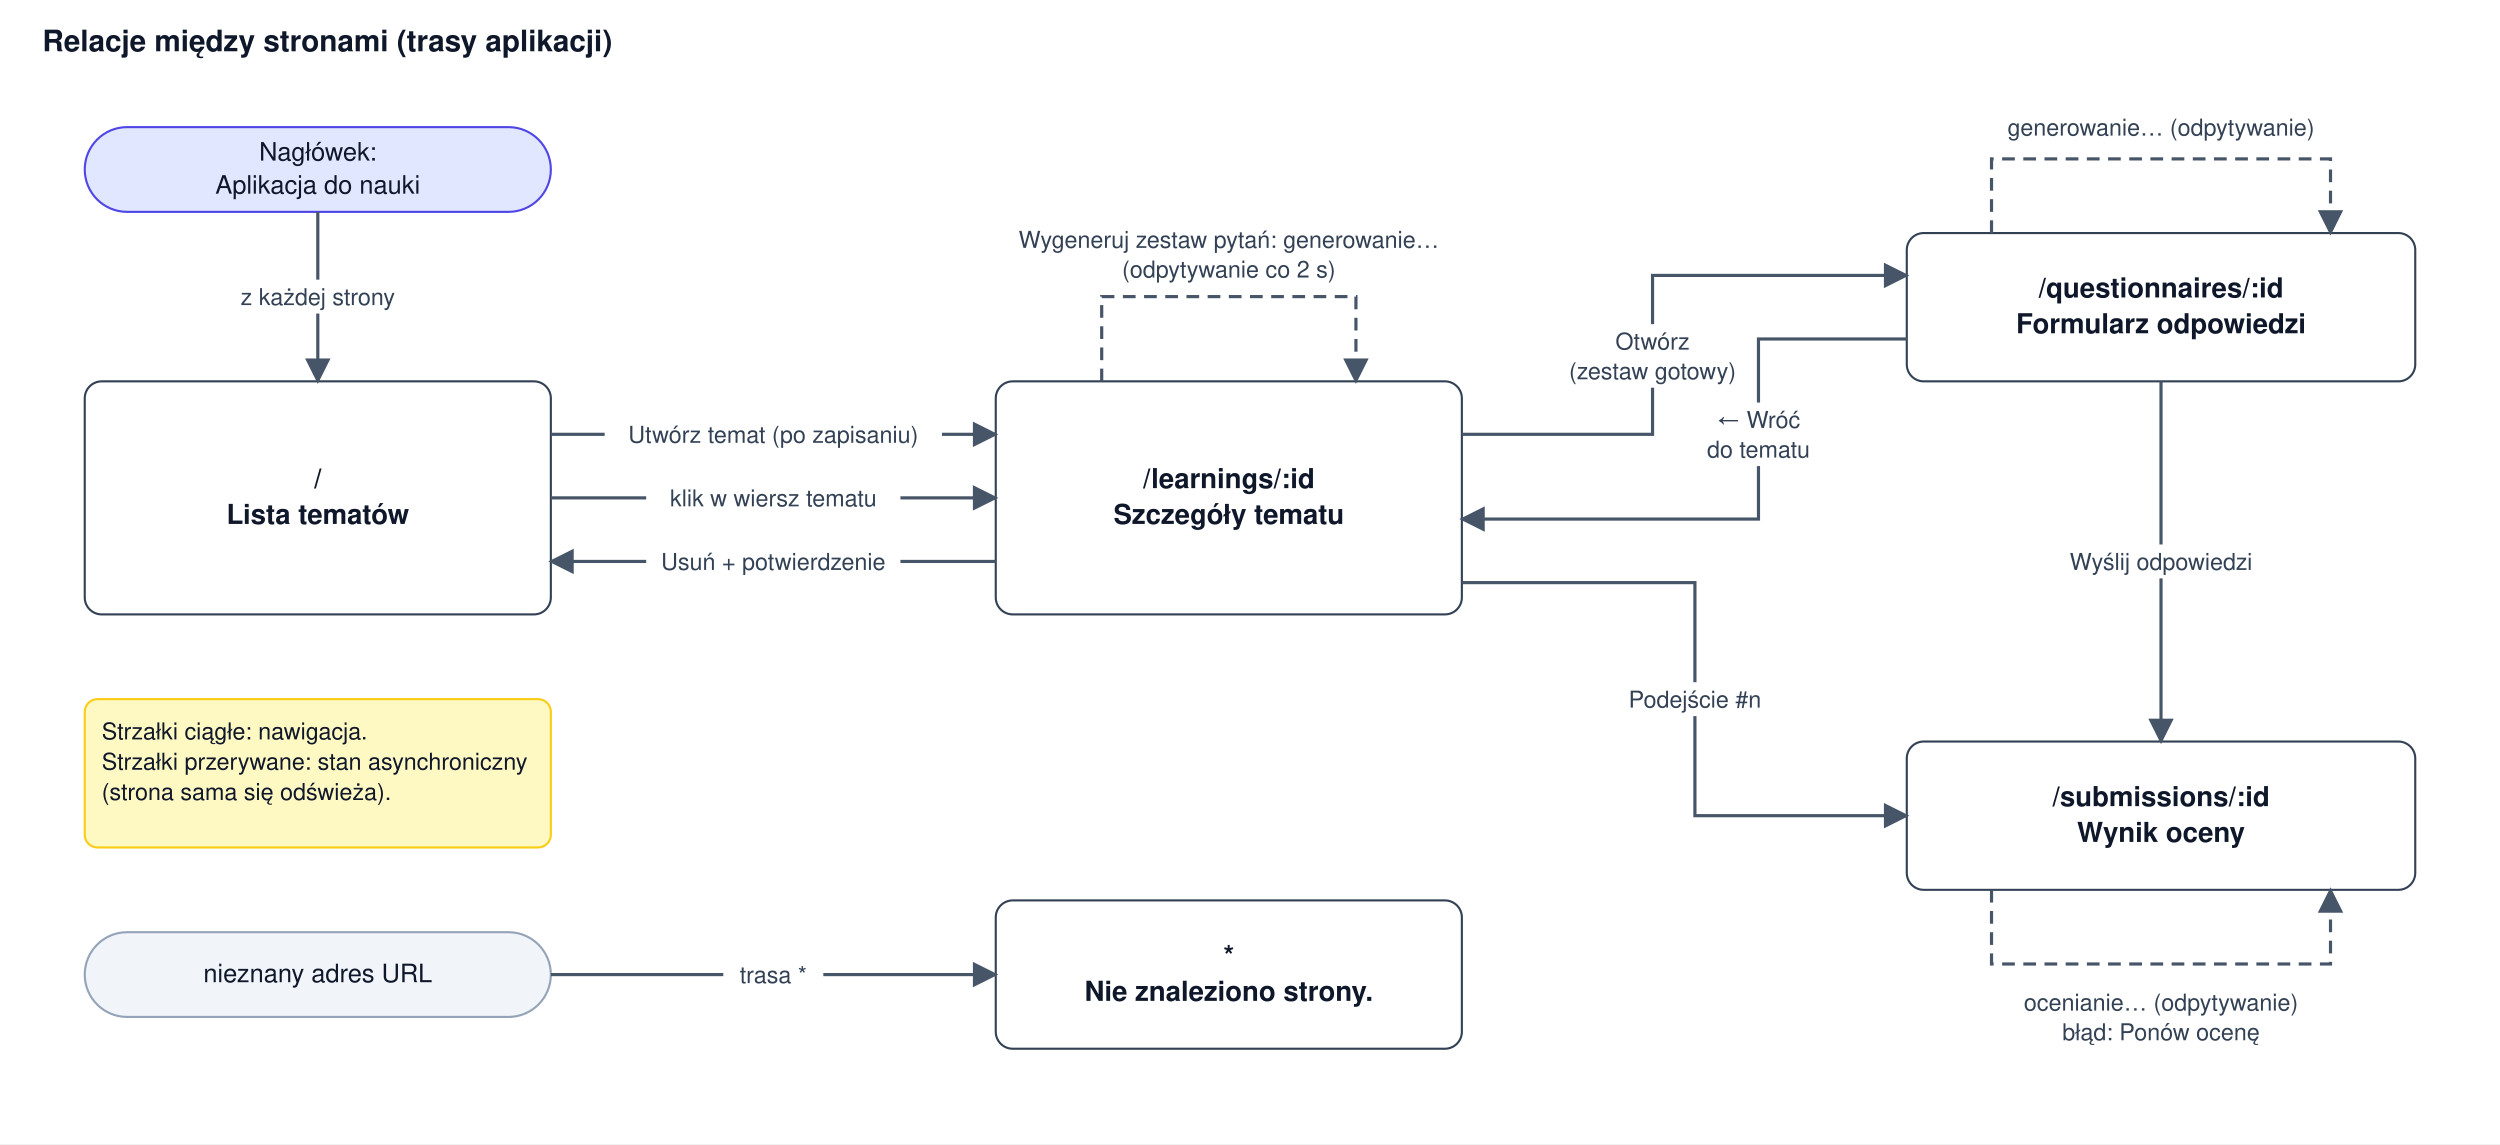
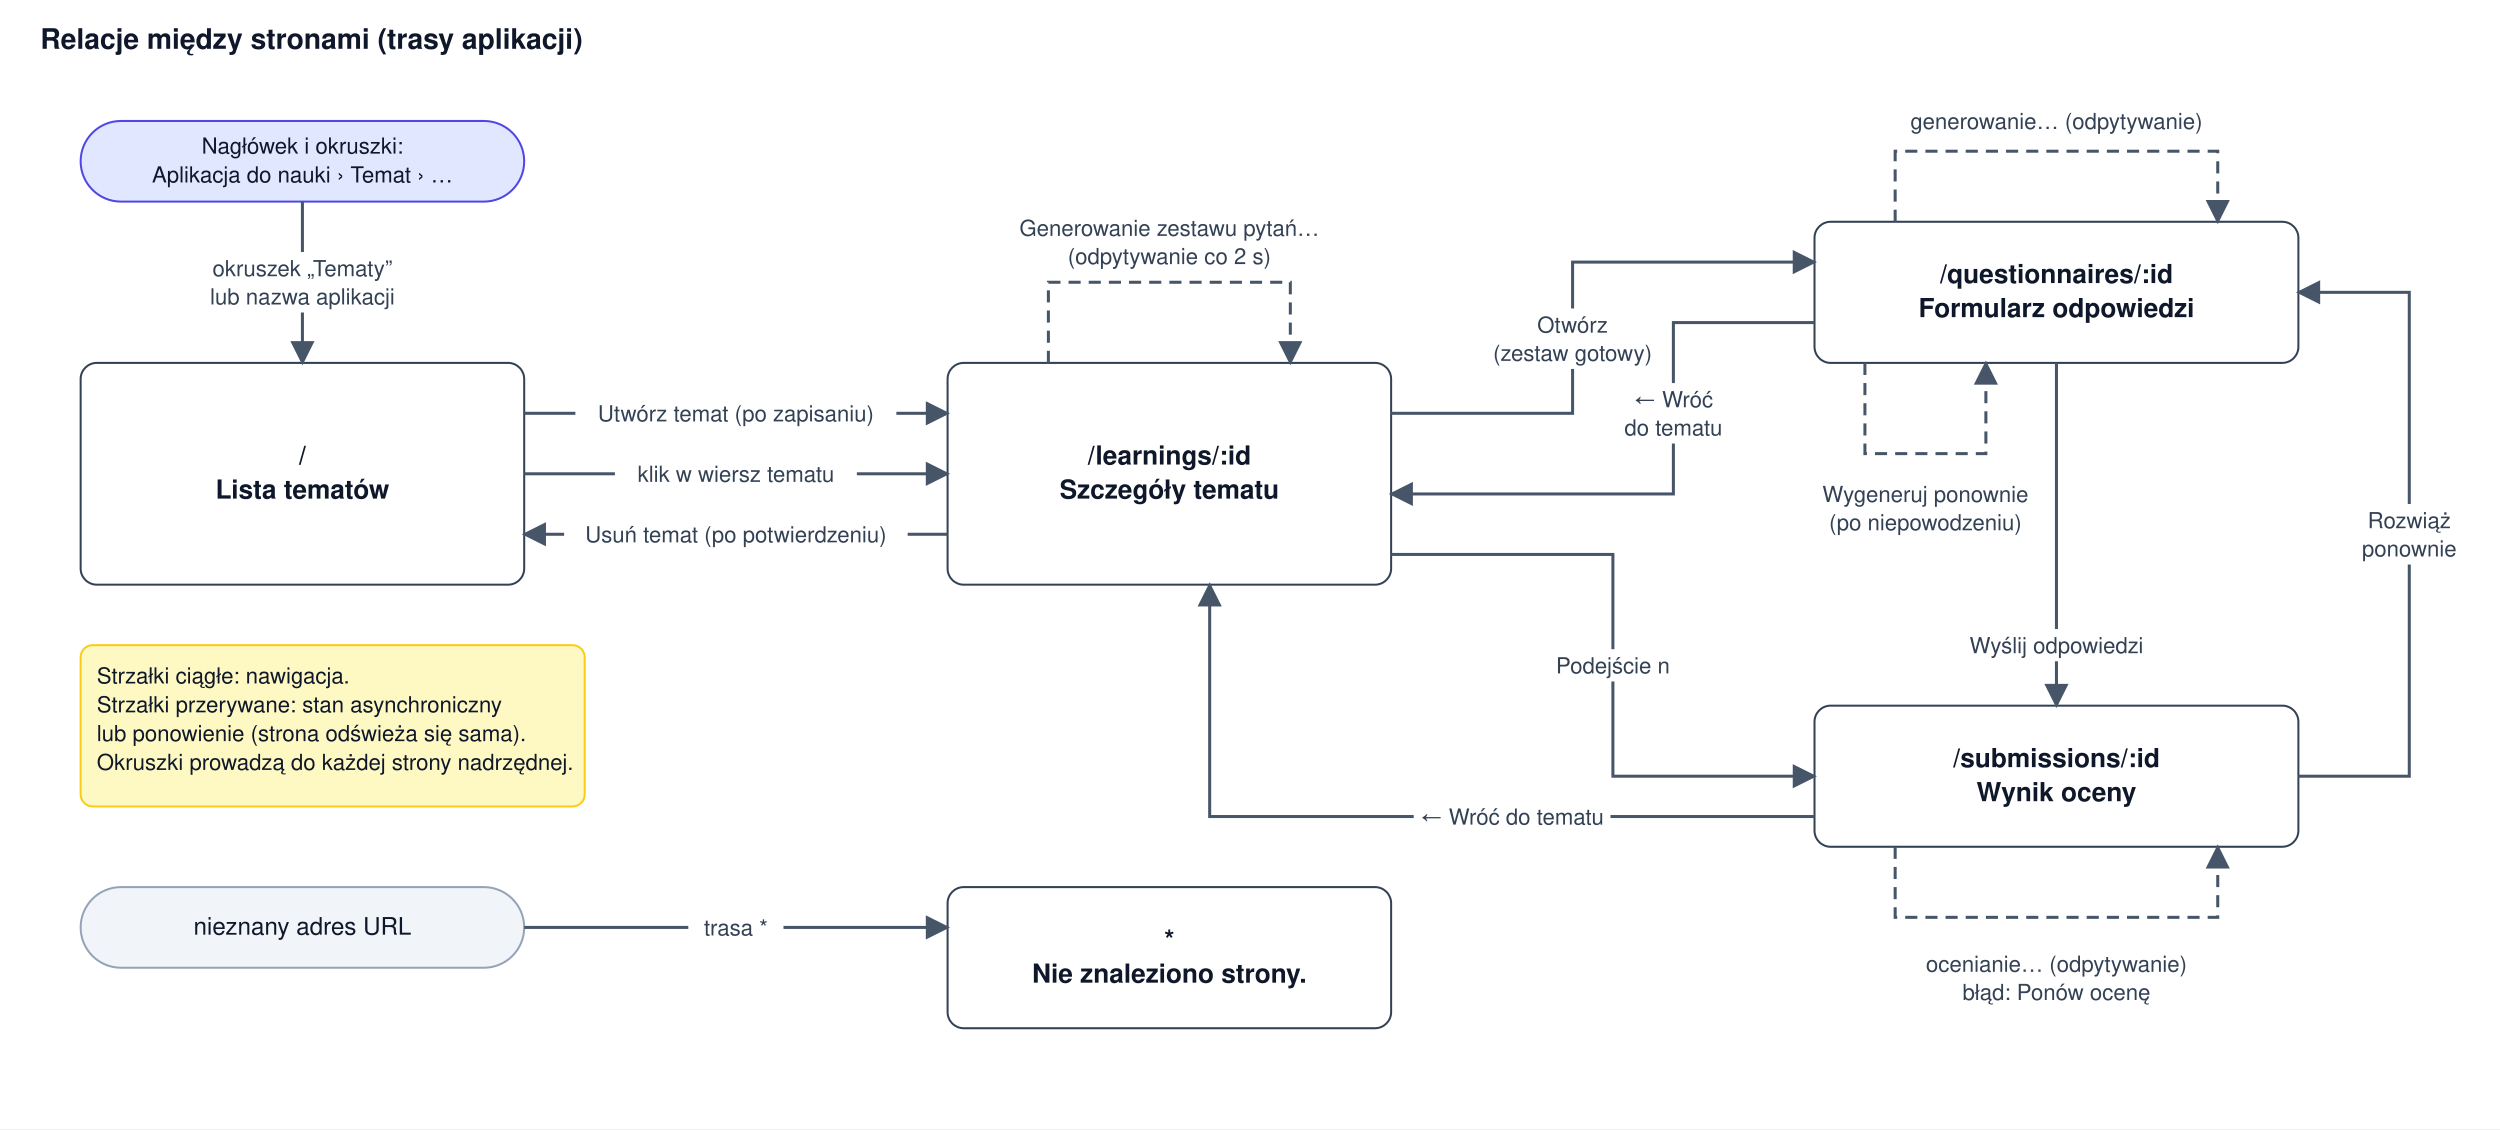
- <svg xmlns="http://www.w3.org/2000/svg" version="1.1" width="1180px" height="540px" viewBox="0 0 1180 540" content="&lt;mxfile host=&quot;app.diagrams.net&quot;&gt;&lt;diagram id=&quot;page-relations&quot; name=&quot;page-relations&quot;&gt;&lt;mxGraphModel dx=&quot;0&quot; dy=&quot;0&quot; grid=&quot;1&quot; gridSize=&quot;10&quot; guides=&quot;1&quot; tooltips=&quot;1&quot; connect=&quot;1&quot; arrows=&quot;1&quot; fold=&quot;1&quot; page=&quot;1&quot; pageScale=&quot;1&quot; pageWidth=&quot;1180&quot; pageHeight=&quot;540&quot; background=&quot;#ffffff&quot; math=&quot;0&quot; shadow=&quot;0&quot;&gt;&lt;root&gt;&lt;mxCell id=&quot;0&quot;/&gt;&lt;mxCell id=&quot;1&quot; parent=&quot;0&quot;/&gt;&lt;mxCell id=&quot;c2&quot; value=&quot;Relacje między stronami (trasy aplikacji)&quot; style=&quot;whiteSpace=wrap;html=0;fillColor=none;strokeColor=none;fontSize=14;fontColor=#0f172a;align=left;verticalAlign=middle;spacingLeft=0;spacingRight=0;spacingTop=0;fontStyle=1;&quot; vertex=&quot;1&quot; parent=&quot;1&quot;&gt;&lt;mxGeometry x=&quot;20&quot; y=&quot;8&quot; width=&quot;700&quot; height=&quot;24&quot; as=&quot;geometry&quot;/&gt;&lt;/mxCell&gt;&lt;mxCell id=&quot;c3&quot; value=&quot;Nagłówek:&amp;#10;Aplikacja do nauki&quot; style=&quot;whiteSpace=wrap;html=0;rounded=1;absoluteArcSize=1;arcSize=40;fillColor=#e0e7ff;strokeColor=#4f46e5;strokeWidth=1;fontSize=12;fontColor=#0f172a;align=center;verticalAlign=middle;spacingLeft=10;spacingRight=10;spacingTop=0;&quot; vertex=&quot;1&quot; parent=&quot;1&quot;&gt;&lt;mxGeometry x=&quot;40&quot; y=&quot;60&quot; width=&quot;220&quot; height=&quot;40&quot; as=&quot;geometry&quot;/&gt;&lt;/mxCell&gt;&lt;mxCell id=&quot;c4&quot; value=&quot;/&amp;#10;Lista tematów&quot; style=&quot;whiteSpace=wrap;html=0;rounded=1;absoluteArcSize=1;arcSize=16;fillColor=#ffffff;strokeColor=#334155;strokeWidth=1;fontSize=13;fontColor=#0f172a;align=center;verticalAlign=middle;spacingLeft=10;spacingRight=10;spacingTop=0;fontStyle=1;&quot; vertex=&quot;1&quot; parent=&quot;1&quot;&gt;&lt;mxGeometry x=&quot;40&quot; y=&quot;180&quot; width=&quot;220&quot; height=&quot;110&quot; as=&quot;geometry&quot;/&gt;&lt;/mxCell&gt;&lt;mxCell id=&quot;c5&quot; value=&quot;/learnings/:id&amp;#10;Szczegóły tematu&quot; style=&quot;whiteSpace=wrap;html=0;rounded=1;absoluteArcSize=1;arcSize=16;fillColor=#ffffff;strokeColor=#334155;strokeWidth=1;fontSize=13;fontColor=#0f172a;align=center;verticalAlign=middle;spacingLeft=10;spacingRight=10;spacingTop=0;fontStyle=1;&quot; vertex=&quot;1&quot; parent=&quot;1&quot;&gt;&lt;mxGeometry x=&quot;470&quot; y=&quot;180&quot; width=&quot;220&quot; height=&quot;110&quot; as=&quot;geometry&quot;/&gt;&lt;/mxCell&gt;&lt;mxCell id=&quot;c6&quot; value=&quot;/questionnaires/:id&amp;#10;Formularz odpowiedzi&quot; style=&quot;whiteSpace=wrap;html=0;rounded=1;absoluteArcSize=1;arcSize=16;fillColor=#ffffff;strokeColor=#334155;strokeWidth=1;fontSize=13;fontColor=#0f172a;align=center;verticalAlign=middle;spacingLeft=10;spacingRight=10;spacingTop=0;fontStyle=1;&quot; vertex=&quot;1&quot; parent=&quot;1&quot;&gt;&lt;mxGeometry x=&quot;900&quot; y=&quot;110&quot; width=&quot;240&quot; height=&quot;70&quot; as=&quot;geometry&quot;/&gt;&lt;/mxCell&gt;&lt;mxCell id=&quot;c7&quot; value=&quot;/submissions/:id&amp;#10;Wynik oceny&quot; style=&quot;whiteSpace=wrap;html=0;rounded=1;absoluteArcSize=1;arcSize=16;fillColor=#ffffff;strokeColor=#334155;strokeWidth=1;fontSize=13;fontColor=#0f172a;align=center;verticalAlign=middle;spacingLeft=10;spacingRight=10;spacingTop=0;fontStyle=1;&quot; vertex=&quot;1&quot; parent=&quot;1&quot;&gt;&lt;mxGeometry x=&quot;900&quot; y=&quot;350&quot; width=&quot;240&quot; height=&quot;70&quot; as=&quot;geometry&quot;/&gt;&lt;/mxCell&gt;&lt;mxCell id=&quot;c8&quot; value=&quot;nieznany adres URL&quot; style=&quot;whiteSpace=wrap;html=0;rounded=1;absoluteArcSize=1;arcSize=40;fillColor=#f1f5f9;strokeColor=#94a3b8;strokeWidth=1;fontSize=12;fontColor=#0f172a;align=center;verticalAlign=middle;spacingLeft=10;spacingRight=10;spacingTop=0;&quot; vertex=&quot;1&quot; parent=&quot;1&quot;&gt;&lt;mxGeometry x=&quot;40&quot; y=&quot;440&quot; width=&quot;220&quot; height=&quot;40&quot; as=&quot;geometry&quot;/&gt;&lt;/mxCell&gt;&lt;mxCell id=&quot;c9&quot; value=&quot;*&amp;#10;Nie znaleziono strony.&quot; style=&quot;whiteSpace=wrap;html=0;rounded=1;absoluteArcSize=1;arcSize=16;fillColor=#ffffff;strokeColor=#334155;strokeWidth=1;fontSize=13;fontColor=#0f172a;align=center;verticalAlign=middle;spacingLeft=10;spacingRight=10;spacingTop=0;fontStyle=1;&quot; vertex=&quot;1&quot; parent=&quot;1&quot;&gt;&lt;mxGeometry x=&quot;470&quot; y=&quot;425&quot; width=&quot;220&quot; height=&quot;70&quot; as=&quot;geometry&quot;/&gt;&lt;/mxCell&gt;&lt;mxCell id=&quot;c10&quot; value=&quot;z każdej strony&quot; style=&quot;edgeStyle=orthogonalEdgeStyle;rounded=0;html=0;endArrow=block;endFill=1;strokeColor=#475569;fontSize=11;fontColor=#334155;labelBackgroundColor=#ffffff;&quot; edge=&quot;1&quot; parent=&quot;1&quot; source=&quot;c3&quot; target=&quot;c4&quot;&gt;&lt;mxGeometry relative=&quot;1&quot; as=&quot;geometry&quot;&gt;&lt;mxPoint x=&quot;150&quot; y=&quot;100&quot; as=&quot;sourcePoint&quot;/&gt;&lt;mxPoint x=&quot;150&quot; y=&quot;180&quot; as=&quot;targetPoint&quot;/&gt;&lt;/mxGeometry&gt;&lt;/mxCell&gt;&lt;mxCell id=&quot;c11&quot; value=&quot;Utwórz temat (po zapisaniu)&quot; style=&quot;edgeStyle=orthogonalEdgeStyle;rounded=0;html=0;endArrow=block;endFill=1;strokeColor=#475569;fontSize=11;fontColor=#334155;labelBackgroundColor=#ffffff;&quot; edge=&quot;1&quot; parent=&quot;1&quot; source=&quot;c4&quot; target=&quot;c5&quot;&gt;&lt;mxGeometry relative=&quot;1&quot; as=&quot;geometry&quot;&gt;&lt;mxPoint x=&quot;260&quot; y=&quot;205&quot; as=&quot;sourcePoint&quot;/&gt;&lt;mxPoint x=&quot;470&quot; y=&quot;205&quot; as=&quot;targetPoint&quot;/&gt;&lt;/mxGeometry&gt;&lt;/mxCell&gt;&lt;mxCell id=&quot;c12&quot; value=&quot;klik w wiersz tematu&quot; style=&quot;edgeStyle=orthogonalEdgeStyle;rounded=0;html=0;endArrow=block;endFill=1;strokeColor=#475569;fontSize=11;fontColor=#334155;labelBackgroundColor=#ffffff;&quot; edge=&quot;1&quot; parent=&quot;1&quot; source=&quot;c4&quot; target=&quot;c5&quot;&gt;&lt;mxGeometry relative=&quot;1&quot; as=&quot;geometry&quot;&gt;&lt;mxPoint x=&quot;260&quot; y=&quot;235&quot; as=&quot;sourcePoint&quot;/&gt;&lt;mxPoint x=&quot;470&quot; y=&quot;235&quot; as=&quot;targetPoint&quot;/&gt;&lt;/mxGeometry&gt;&lt;/mxCell&gt;&lt;mxCell id=&quot;c13&quot; value=&quot;Usuń + potwierdzenie&quot; style=&quot;edgeStyle=orthogonalEdgeStyle;rounded=0;html=0;endArrow=block;endFill=1;strokeColor=#475569;fontSize=11;fontColor=#334155;labelBackgroundColor=#ffffff;&quot; edge=&quot;1&quot; parent=&quot;1&quot; source=&quot;c5&quot; target=&quot;c4&quot;&gt;&lt;mxGeometry relative=&quot;1&quot; as=&quot;geometry&quot;&gt;&lt;mxPoint x=&quot;470&quot; y=&quot;265&quot; as=&quot;sourcePoint&quot;/&gt;&lt;mxPoint x=&quot;260&quot; y=&quot;265&quot; as=&quot;targetPoint&quot;/&gt;&lt;/mxGeometry&gt;&lt;/mxCell&gt;&lt;mxCell id=&quot;c14&quot; value=&quot;Otwórz&amp;#10;(zestaw gotowy)&quot; style=&quot;edgeStyle=orthogonalEdgeStyle;rounded=0;html=0;endArrow=block;endFill=1;strokeColor=#475569;fontSize=11;fontColor=#334155;labelBackgroundColor=#ffffff;&quot; edge=&quot;1&quot; parent=&quot;1&quot; source=&quot;c5&quot; target=&quot;c6&quot;&gt;&lt;mxGeometry relative=&quot;1&quot; as=&quot;geometry&quot;&gt;&lt;mxPoint x=&quot;690&quot; y=&quot;205&quot; as=&quot;sourcePoint&quot;/&gt;&lt;mxPoint x=&quot;900&quot; y=&quot;130&quot; as=&quot;targetPoint&quot;/&gt;&lt;Array as=&quot;points&quot;&gt;&lt;mxPoint x=&quot;780&quot; y=&quot;205&quot;/&gt;&lt;mxPoint x=&quot;780&quot; y=&quot;130&quot;/&gt;&lt;/Array&gt;&lt;/mxGeometry&gt;&lt;/mxCell&gt;&lt;mxCell id=&quot;c15&quot; value=&quot;← Wróć&amp;#10;do tematu&quot; style=&quot;edgeStyle=orthogonalEdgeStyle;rounded=0;html=0;endArrow=block;endFill=1;strokeColor=#475569;fontSize=11;fontColor=#334155;labelBackgroundColor=#ffffff;&quot; edge=&quot;1&quot; parent=&quot;1&quot; source=&quot;c6&quot; target=&quot;c5&quot;&gt;&lt;mxGeometry relative=&quot;1&quot; as=&quot;geometry&quot;&gt;&lt;mxPoint x=&quot;900&quot; y=&quot;160&quot; as=&quot;sourcePoint&quot;/&gt;&lt;mxPoint x=&quot;690&quot; y=&quot;245&quot; as=&quot;targetPoint&quot;/&gt;&lt;Array as=&quot;points&quot;&gt;&lt;mxPoint x=&quot;830&quot; y=&quot;160&quot;/&gt;&lt;mxPoint x=&quot;830&quot; y=&quot;245&quot;/&gt;&lt;/Array&gt;&lt;/mxGeometry&gt;&lt;/mxCell&gt;&lt;mxCell id=&quot;c16&quot; value=&quot;Podejście #n&quot; style=&quot;edgeStyle=orthogonalEdgeStyle;rounded=0;html=0;endArrow=block;endFill=1;strokeColor=#475569;fontSize=11;fontColor=#334155;labelBackgroundColor=#ffffff;&quot; edge=&quot;1&quot; parent=&quot;1&quot; source=&quot;c5&quot; target=&quot;c7&quot;&gt;&lt;mxGeometry relative=&quot;1&quot; as=&quot;geometry&quot;&gt;&lt;mxPoint x=&quot;690&quot; y=&quot;275&quot; as=&quot;sourcePoint&quot;/&gt;&lt;mxPoint x=&quot;900&quot; y=&quot;385&quot; as=&quot;targetPoint&quot;/&gt;&lt;Array as=&quot;points&quot;&gt;&lt;mxPoint x=&quot;800&quot; y=&quot;275&quot;/&gt;&lt;mxPoint x=&quot;800&quot; y=&quot;385&quot;/&gt;&lt;/Array&gt;&lt;/mxGeometry&gt;&lt;/mxCell&gt;&lt;mxCell id=&quot;c17&quot; value=&quot;Wyślij odpowiedzi&quot; style=&quot;edgeStyle=orthogonalEdgeStyle;rounded=0;html=0;endArrow=block;endFill=1;strokeColor=#475569;fontSize=11;fontColor=#334155;labelBackgroundColor=#ffffff;&quot; edge=&quot;1&quot; parent=&quot;1&quot; source=&quot;c6&quot; target=&quot;c7&quot;&gt;&lt;mxGeometry relative=&quot;1&quot; as=&quot;geometry&quot;&gt;&lt;mxPoint x=&quot;1020&quot; y=&quot;180&quot; as=&quot;sourcePoint&quot;/&gt;&lt;mxPoint x=&quot;1020&quot; y=&quot;350&quot; as=&quot;targetPoint&quot;/&gt;&lt;/mxGeometry&gt;&lt;/mxCell&gt;&lt;mxCell id=&quot;c18&quot; value=&quot;trasa *&quot; style=&quot;edgeStyle=orthogonalEdgeStyle;rounded=0;html=0;endArrow=block;endFill=1;strokeColor=#475569;fontSize=11;fontColor=#334155;labelBackgroundColor=#ffffff;&quot; edge=&quot;1&quot; parent=&quot;1&quot; source=&quot;c8&quot; target=&quot;c9&quot;&gt;&lt;mxGeometry relative=&quot;1&quot; as=&quot;geometry&quot;&gt;&lt;mxPoint x=&quot;260&quot; y=&quot;460&quot; as=&quot;sourcePoint&quot;/&gt;&lt;mxPoint x=&quot;470&quot; y=&quot;460&quot; as=&quot;targetPoint&quot;/&gt;&lt;/mxGeometry&gt;&lt;/mxCell&gt;&lt;mxCell id=&quot;c19&quot; value=&quot;Wygeneruj zestaw pytań: generowanie…&amp;#10;(odpytywanie co 2 s)&quot; style=&quot;edgeStyle=orthogonalEdgeStyle;rounded=0;html=0;endArrow=block;endFill=1;strokeColor=#475569;fontSize=11;fontColor=#334155;labelBackgroundColor=#ffffff;dashed=1;&quot; edge=&quot;1&quot; parent=&quot;1&quot; source=&quot;c5&quot; target=&quot;c5&quot;&gt;&lt;mxGeometry relative=&quot;1&quot; as=&quot;geometry&quot;&gt;&lt;mxPoint x=&quot;520&quot; y=&quot;180&quot; as=&quot;sourcePoint&quot;/&gt;&lt;mxPoint x=&quot;640&quot; y=&quot;180&quot; as=&quot;targetPoint&quot;/&gt;&lt;Array as=&quot;points&quot;&gt;&lt;mxPoint x=&quot;520&quot; y=&quot;140&quot;/&gt;&lt;mxPoint x=&quot;640&quot; y=&quot;140&quot;/&gt;&lt;/Array&gt;&lt;/mxGeometry&gt;&lt;/mxCell&gt;&lt;mxCell id=&quot;c20&quot; value=&quot;generowanie… (odpytywanie)&quot; style=&quot;edgeStyle=orthogonalEdgeStyle;rounded=0;html=0;endArrow=block;endFill=1;strokeColor=#475569;fontSize=11;fontColor=#334155;labelBackgroundColor=#ffffff;dashed=1;&quot; edge=&quot;1&quot; parent=&quot;1&quot; source=&quot;c6&quot; target=&quot;c6&quot;&gt;&lt;mxGeometry relative=&quot;1&quot; as=&quot;geometry&quot;&gt;&lt;mxPoint x=&quot;940&quot; y=&quot;110&quot; as=&quot;sourcePoint&quot;/&gt;&lt;mxPoint x=&quot;1100&quot; y=&quot;110&quot; as=&quot;targetPoint&quot;/&gt;&lt;Array as=&quot;points&quot;&gt;&lt;mxPoint x=&quot;940&quot; y=&quot;75&quot;/&gt;&lt;mxPoint x=&quot;1100&quot; y=&quot;75&quot;/&gt;&lt;/Array&gt;&lt;/mxGeometry&gt;&lt;/mxCell&gt;&lt;mxCell id=&quot;c21&quot; value=&quot;ocenianie… (odpytywanie)&amp;#10;błąd: Ponów ocenę&quot; style=&quot;edgeStyle=orthogonalEdgeStyle;rounded=0;html=0;endArrow=block;endFill=1;strokeColor=#475569;fontSize=11;fontColor=#334155;labelBackgroundColor=#ffffff;dashed=1;&quot; edge=&quot;1&quot; parent=&quot;1&quot; source=&quot;c7&quot; target=&quot;c7&quot;&gt;&lt;mxGeometry relative=&quot;1&quot; as=&quot;geometry&quot;&gt;&lt;mxPoint x=&quot;940&quot; y=&quot;420&quot; as=&quot;sourcePoint&quot;/&gt;&lt;mxPoint x=&quot;1100&quot; y=&quot;420&quot; as=&quot;targetPoint&quot;/&gt;&lt;Array as=&quot;points&quot;&gt;&lt;mxPoint x=&quot;940&quot; y=&quot;455&quot;/&gt;&lt;mxPoint x=&quot;1100&quot; y=&quot;455&quot;/&gt;&lt;/Array&gt;&lt;/mxGeometry&gt;&lt;/mxCell&gt;&lt;mxCell id=&quot;c22&quot; value=&quot;Strzałki ciągłe: nawigacja.&amp;#10;Strzałki przerywane: stan asynchroniczny&amp;#10;(strona sama się odświeża).&quot; style=&quot;whiteSpace=wrap;html=0;rounded=1;absoluteArcSize=1;arcSize=12;fillColor=#fef9c3;strokeColor=#facc15;strokeWidth=1;fontSize=11;fontColor=#0f172a;align=left;verticalAlign=top;spacingLeft=8;spacingRight=8;spacingTop=8;&quot; vertex=&quot;1&quot; parent=&quot;1&quot;&gt;&lt;mxGeometry x=&quot;40&quot; y=&quot;330&quot; width=&quot;220&quot; height=&quot;70&quot; as=&quot;geometry&quot;/&gt;&lt;/mxCell&gt;&lt;/root&gt;&lt;/mxGraphModel&gt;&lt;/diagram&gt;&lt;/mxfile&gt;">
+ <svg xmlns="http://www.w3.org/2000/svg" version="1.1" width="1240px" height="560px" viewBox="0 0 1240 560" content="&lt;mxfile host=&quot;app.diagrams.net&quot;&gt;&lt;diagram id=&quot;page-relations&quot; name=&quot;page-relations&quot;&gt;&lt;mxGraphModel dx=&quot;0&quot; dy=&quot;0&quot; grid=&quot;1&quot; gridSize=&quot;10&quot; guides=&quot;1&quot; tooltips=&quot;1&quot; connect=&quot;1&quot; arrows=&quot;1&quot; fold=&quot;1&quot; page=&quot;1&quot; pageScale=&quot;1&quot; pageWidth=&quot;1240&quot; pageHeight=&quot;560&quot; background=&quot;#ffffff&quot; math=&quot;0&quot; shadow=&quot;0&quot;&gt;&lt;root&gt;&lt;mxCell id=&quot;0&quot;/&gt;&lt;mxCell id=&quot;1&quot; parent=&quot;0&quot;/&gt;&lt;mxCell id=&quot;c2&quot; value=&quot;Relacje między stronami (trasy aplikacji)&quot; style=&quot;whiteSpace=wrap;html=0;fillColor=none;strokeColor=none;fontSize=14;fontColor=#0f172a;align=left;verticalAlign=middle;spacingLeft=0;spacingRight=0;spacingTop=0;fontStyle=1;&quot; vertex=&quot;1&quot; parent=&quot;1&quot;&gt;&lt;mxGeometry x=&quot;20&quot; y=&quot;8&quot; width=&quot;700&quot; height=&quot;24&quot; as=&quot;geometry&quot;/&gt;&lt;/mxCell&gt;&lt;mxCell id=&quot;c3&quot; value=&quot;Nagłówek i okruszki:&amp;#10;Aplikacja do nauki › Temat › …&quot; style=&quot;whiteSpace=wrap;html=0;rounded=1;absoluteArcSize=1;arcSize=40;fillColor=#e0e7ff;strokeColor=#4f46e5;strokeWidth=1;fontSize=11;fontColor=#0f172a;align=center;verticalAlign=middle;spacingLeft=10;spacingRight=10;spacingTop=0;&quot; vertex=&quot;1&quot; parent=&quot;1&quot;&gt;&lt;mxGeometry x=&quot;40&quot; y=&quot;60&quot; width=&quot;220&quot; height=&quot;40&quot; as=&quot;geometry&quot;/&gt;&lt;/mxCell&gt;&lt;mxCell id=&quot;c4&quot; value=&quot;/&amp;#10;Lista tematów&quot; style=&quot;whiteSpace=wrap;html=0;rounded=1;absoluteArcSize=1;arcSize=16;fillColor=#ffffff;strokeColor=#334155;strokeWidth=1;fontSize=13;fontColor=#0f172a;align=center;verticalAlign=middle;spacingLeft=10;spacingRight=10;spacingTop=0;fontStyle=1;&quot; vertex=&quot;1&quot; parent=&quot;1&quot;&gt;&lt;mxGeometry x=&quot;40&quot; y=&quot;180&quot; width=&quot;220&quot; height=&quot;110&quot; as=&quot;geometry&quot;/&gt;&lt;/mxCell&gt;&lt;mxCell id=&quot;c5&quot; value=&quot;/learnings/:id&amp;#10;Szczegóły tematu&quot; style=&quot;whiteSpace=wrap;html=0;rounded=1;absoluteArcSize=1;arcSize=16;fillColor=#ffffff;strokeColor=#334155;strokeWidth=1;fontSize=13;fontColor=#0f172a;align=center;verticalAlign=middle;spacingLeft=10;spacingRight=10;spacingTop=0;fontStyle=1;&quot; vertex=&quot;1&quot; parent=&quot;1&quot;&gt;&lt;mxGeometry x=&quot;470&quot; y=&quot;180&quot; width=&quot;220&quot; height=&quot;110&quot; as=&quot;geometry&quot;/&gt;&lt;/mxCell&gt;&lt;mxCell id=&quot;c6&quot; value=&quot;/questionnaires/:id&amp;#10;Formularz odpowiedzi&quot; style=&quot;whiteSpace=wrap;html=0;rounded=1;absoluteArcSize=1;arcSize=16;fillColor=#ffffff;strokeColor=#334155;strokeWidth=1;fontSize=13;fontColor=#0f172a;align=center;verticalAlign=middle;spacingLeft=10;spacingRight=10;spacingTop=0;fontStyle=1;&quot; vertex=&quot;1&quot; parent=&quot;1&quot;&gt;&lt;mxGeometry x=&quot;900&quot; y=&quot;110&quot; width=&quot;240&quot; height=&quot;70&quot; as=&quot;geometry&quot;/&gt;&lt;/mxCell&gt;&lt;mxCell id=&quot;c7&quot; value=&quot;/submissions/:id&amp;#10;Wynik oceny&quot; style=&quot;whiteSpace=wrap;html=0;rounded=1;absoluteArcSize=1;arcSize=16;fillColor=#ffffff;strokeColor=#334155;strokeWidth=1;fontSize=13;fontColor=#0f172a;align=center;verticalAlign=middle;spacingLeft=10;spacingRight=10;spacingTop=0;fontStyle=1;&quot; vertex=&quot;1&quot; parent=&quot;1&quot;&gt;&lt;mxGeometry x=&quot;900&quot; y=&quot;350&quot; width=&quot;240&quot; height=&quot;70&quot; as=&quot;geometry&quot;/&gt;&lt;/mxCell&gt;&lt;mxCell id=&quot;c8&quot; value=&quot;nieznany adres URL&quot; style=&quot;whiteSpace=wrap;html=0;rounded=1;absoluteArcSize=1;arcSize=40;fillColor=#f1f5f9;strokeColor=#94a3b8;strokeWidth=1;fontSize=12;fontColor=#0f172a;align=center;verticalAlign=middle;spacingLeft=10;spacingRight=10;spacingTop=0;&quot; vertex=&quot;1&quot; parent=&quot;1&quot;&gt;&lt;mxGeometry x=&quot;40&quot; y=&quot;440&quot; width=&quot;220&quot; height=&quot;40&quot; as=&quot;geometry&quot;/&gt;&lt;/mxCell&gt;&lt;mxCell id=&quot;c9&quot; value=&quot;*&amp;#10;Nie znaleziono strony.&quot; style=&quot;whiteSpace=wrap;html=0;rounded=1;absoluteArcSize=1;arcSize=16;fillColor=#ffffff;strokeColor=#334155;strokeWidth=1;fontSize=13;fontColor=#0f172a;align=center;verticalAlign=middle;spacingLeft=10;spacingRight=10;spacingTop=0;fontStyle=1;&quot; vertex=&quot;1&quot; parent=&quot;1&quot;&gt;&lt;mxGeometry x=&quot;470&quot; y=&quot;440&quot; width=&quot;220&quot; height=&quot;70&quot; as=&quot;geometry&quot;/&gt;&lt;/mxCell&gt;&lt;mxCell id=&quot;c10&quot; value=&quot;okruszek „Tematy”&amp;#10;lub nazwa aplikacji&quot; style=&quot;edgeStyle=orthogonalEdgeStyle;rounded=0;html=0;endArrow=block;endFill=1;strokeColor=#475569;fontSize=11;fontColor=#334155;labelBackgroundColor=#ffffff;&quot; edge=&quot;1&quot; parent=&quot;1&quot; source=&quot;c3&quot; target=&quot;c4&quot;&gt;&lt;mxGeometry relative=&quot;1&quot; as=&quot;geometry&quot;&gt;&lt;mxPoint x=&quot;150&quot; y=&quot;100&quot; as=&quot;sourcePoint&quot;/&gt;&lt;mxPoint x=&quot;150&quot; y=&quot;180&quot; as=&quot;targetPoint&quot;/&gt;&lt;/mxGeometry&gt;&lt;/mxCell&gt;&lt;mxCell id=&quot;c11&quot; value=&quot;Utwórz temat (po zapisaniu)&quot; style=&quot;edgeStyle=orthogonalEdgeStyle;rounded=0;html=0;endArrow=block;endFill=1;strokeColor=#475569;fontSize=11;fontColor=#334155;labelBackgroundColor=#ffffff;&quot; edge=&quot;1&quot; parent=&quot;1&quot; source=&quot;c4&quot; target=&quot;c5&quot;&gt;&lt;mxGeometry relative=&quot;1&quot; as=&quot;geometry&quot;&gt;&lt;mxPoint x=&quot;260&quot; y=&quot;205&quot; as=&quot;sourcePoint&quot;/&gt;&lt;mxPoint x=&quot;470&quot; y=&quot;205&quot; as=&quot;targetPoint&quot;/&gt;&lt;/mxGeometry&gt;&lt;/mxCell&gt;&lt;mxCell id=&quot;c12&quot; value=&quot;klik w wiersz tematu&quot; style=&quot;edgeStyle=orthogonalEdgeStyle;rounded=0;html=0;endArrow=block;endFill=1;strokeColor=#475569;fontSize=11;fontColor=#334155;labelBackgroundColor=#ffffff;&quot; edge=&quot;1&quot; parent=&quot;1&quot; source=&quot;c4&quot; target=&quot;c5&quot;&gt;&lt;mxGeometry relative=&quot;1&quot; as=&quot;geometry&quot;&gt;&lt;mxPoint x=&quot;260&quot; y=&quot;235&quot; as=&quot;sourcePoint&quot;/&gt;&lt;mxPoint x=&quot;470&quot; y=&quot;235&quot; as=&quot;targetPoint&quot;/&gt;&lt;/mxGeometry&gt;&lt;/mxCell&gt;&lt;mxCell id=&quot;c13&quot; value=&quot;Usuń temat (po potwierdzeniu)&quot; style=&quot;edgeStyle=orthogonalEdgeStyle;rounded=0;html=0;endArrow=block;endFill=1;strokeColor=#475569;fontSize=11;fontColor=#334155;labelBackgroundColor=#ffffff;&quot; edge=&quot;1&quot; parent=&quot;1&quot; source=&quot;c5&quot; target=&quot;c4&quot;&gt;&lt;mxGeometry relative=&quot;1&quot; as=&quot;geometry&quot;&gt;&lt;mxPoint x=&quot;470&quot; y=&quot;265&quot; as=&quot;sourcePoint&quot;/&gt;&lt;mxPoint x=&quot;260&quot; y=&quot;265&quot; as=&quot;targetPoint&quot;/&gt;&lt;/mxGeometry&gt;&lt;/mxCell&gt;&lt;mxCell id=&quot;c14&quot; value=&quot;Otwórz&amp;#10;(zestaw gotowy)&quot; style=&quot;edgeStyle=orthogonalEdgeStyle;rounded=0;html=0;endArrow=block;endFill=1;strokeColor=#475569;fontSize=11;fontColor=#334155;labelBackgroundColor=#ffffff;&quot; edge=&quot;1&quot; parent=&quot;1&quot; source=&quot;c5&quot; target=&quot;c6&quot;&gt;&lt;mxGeometry relative=&quot;1&quot; as=&quot;geometry&quot;&gt;&lt;mxPoint x=&quot;690&quot; y=&quot;205&quot; as=&quot;sourcePoint&quot;/&gt;&lt;mxPoint x=&quot;900&quot; y=&quot;130&quot; as=&quot;targetPoint&quot;/&gt;&lt;Array as=&quot;points&quot;&gt;&lt;mxPoint x=&quot;780&quot; y=&quot;205&quot;/&gt;&lt;mxPoint x=&quot;780&quot; y=&quot;130&quot;/&gt;&lt;/Array&gt;&lt;/mxGeometry&gt;&lt;/mxCell&gt;&lt;mxCell id=&quot;c15&quot; value=&quot;← Wróć&amp;#10;do tematu&quot; style=&quot;edgeStyle=orthogonalEdgeStyle;rounded=0;html=0;endArrow=block;endFill=1;strokeColor=#475569;fontSize=11;fontColor=#334155;labelBackgroundColor=#ffffff;&quot; edge=&quot;1&quot; parent=&quot;1&quot; source=&quot;c6&quot; target=&quot;c5&quot;&gt;&lt;mxGeometry relative=&quot;1&quot; as=&quot;geometry&quot;&gt;&lt;mxPoint x=&quot;900&quot; y=&quot;160&quot; as=&quot;sourcePoint&quot;/&gt;&lt;mxPoint x=&quot;690&quot; y=&quot;245&quot; as=&quot;targetPoint&quot;/&gt;&lt;Array as=&quot;points&quot;&gt;&lt;mxPoint x=&quot;830&quot; y=&quot;160&quot;/&gt;&lt;mxPoint x=&quot;830&quot; y=&quot;245&quot;/&gt;&lt;/Array&gt;&lt;/mxGeometry&gt;&lt;/mxCell&gt;&lt;mxCell id=&quot;c16&quot; value=&quot;Podejście n&quot; style=&quot;edgeStyle=orthogonalEdgeStyle;rounded=0;html=0;endArrow=block;endFill=1;strokeColor=#475569;fontSize=11;fontColor=#334155;labelBackgroundColor=#ffffff;&quot; edge=&quot;1&quot; parent=&quot;1&quot; source=&quot;c5&quot; target=&quot;c7&quot;&gt;&lt;mxGeometry relative=&quot;1&quot; as=&quot;geometry&quot;&gt;&lt;mxPoint x=&quot;690&quot; y=&quot;275&quot; as=&quot;sourcePoint&quot;/&gt;&lt;mxPoint x=&quot;900&quot; y=&quot;385&quot; as=&quot;targetPoint&quot;/&gt;&lt;Array as=&quot;points&quot;&gt;&lt;mxPoint x=&quot;800&quot; y=&quot;275&quot;/&gt;&lt;mxPoint x=&quot;800&quot; y=&quot;385&quot;/&gt;&lt;/Array&gt;&lt;/mxGeometry&gt;&lt;/mxCell&gt;&lt;mxCell id=&quot;c17&quot; value=&quot;← Wróć do tematu&quot; style=&quot;edgeStyle=orthogonalEdgeStyle;rounded=0;html=0;endArrow=block;endFill=1;strokeColor=#475569;fontSize=11;fontColor=#334155;labelBackgroundColor=#ffffff;&quot; edge=&quot;1&quot; parent=&quot;1&quot; source=&quot;c7&quot; target=&quot;c5&quot;&gt;&lt;mxGeometry relative=&quot;1&quot; as=&quot;geometry&quot;&gt;&lt;mxPoint x=&quot;900&quot; y=&quot;405&quot; as=&quot;sourcePoint&quot;/&gt;&lt;mxPoint x=&quot;600&quot; y=&quot;290&quot; as=&quot;targetPoint&quot;/&gt;&lt;Array as=&quot;points&quot;&gt;&lt;mxPoint x=&quot;600&quot; y=&quot;405&quot;/&gt;&lt;/Array&gt;&lt;/mxGeometry&gt;&lt;/mxCell&gt;&lt;mxCell id=&quot;c18&quot; value=&quot;Wyślij odpowiedzi&quot; style=&quot;edgeStyle=orthogonalEdgeStyle;rounded=0;html=0;endArrow=block;endFill=1;strokeColor=#475569;fontSize=11;fontColor=#334155;labelBackgroundColor=#ffffff;&quot; edge=&quot;1&quot; parent=&quot;1&quot; source=&quot;c6&quot; target=&quot;c7&quot;&gt;&lt;mxGeometry relative=&quot;1&quot; as=&quot;geometry&quot;&gt;&lt;mxPoint x=&quot;1020&quot; y=&quot;180&quot; as=&quot;sourcePoint&quot;/&gt;&lt;mxPoint x=&quot;1020&quot; y=&quot;350&quot; as=&quot;targetPoint&quot;/&gt;&lt;/mxGeometry&gt;&lt;/mxCell&gt;&lt;mxCell id=&quot;c19&quot; value=&quot;Rozwiąż&amp;#10;ponownie&quot; style=&quot;edgeStyle=orthogonalEdgeStyle;rounded=0;html=0;endArrow=block;endFill=1;strokeColor=#475569;fontSize=11;fontColor=#334155;labelBackgroundColor=#ffffff;&quot; edge=&quot;1&quot; parent=&quot;1&quot; source=&quot;c7&quot; target=&quot;c6&quot;&gt;&lt;mxGeometry relative=&quot;1&quot; as=&quot;geometry&quot;&gt;&lt;mxPoint x=&quot;1140&quot; y=&quot;385&quot; as=&quot;sourcePoint&quot;/&gt;&lt;mxPoint x=&quot;1140&quot; y=&quot;145&quot; as=&quot;targetPoint&quot;/&gt;&lt;Array as=&quot;points&quot;&gt;&lt;mxPoint x=&quot;1195&quot; y=&quot;385&quot;/&gt;&lt;mxPoint x=&quot;1195&quot; y=&quot;145&quot;/&gt;&lt;/Array&gt;&lt;/mxGeometry&gt;&lt;/mxCell&gt;&lt;mxCell id=&quot;c20&quot; value=&quot;trasa *&quot; style=&quot;edgeStyle=orthogonalEdgeStyle;rounded=0;html=0;endArrow=block;endFill=1;strokeColor=#475569;fontSize=11;fontColor=#334155;labelBackgroundColor=#ffffff;&quot; edge=&quot;1&quot; parent=&quot;1&quot; source=&quot;c8&quot; target=&quot;c9&quot;&gt;&lt;mxGeometry relative=&quot;1&quot; as=&quot;geometry&quot;&gt;&lt;mxPoint x=&quot;260&quot; y=&quot;460&quot; as=&quot;sourcePoint&quot;/&gt;&lt;mxPoint x=&quot;470&quot; y=&quot;460&quot; as=&quot;targetPoint&quot;/&gt;&lt;/mxGeometry&gt;&lt;/mxCell&gt;&lt;mxCell id=&quot;c21&quot; value=&quot;Generowanie zestawu pytań…&amp;#10;(odpytywanie co 2 s)&quot; style=&quot;edgeStyle=orthogonalEdgeStyle;rounded=0;html=0;endArrow=block;endFill=1;strokeColor=#475569;fontSize=11;fontColor=#334155;labelBackgroundColor=#ffffff;dashed=1;&quot; edge=&quot;1&quot; parent=&quot;1&quot; source=&quot;c5&quot; target=&quot;c5&quot;&gt;&lt;mxGeometry relative=&quot;1&quot; as=&quot;geometry&quot;&gt;&lt;mxPoint x=&quot;520&quot; y=&quot;180&quot; as=&quot;sourcePoint&quot;/&gt;&lt;mxPoint x=&quot;640&quot; y=&quot;180&quot; as=&quot;targetPoint&quot;/&gt;&lt;Array as=&quot;points&quot;&gt;&lt;mxPoint x=&quot;520&quot; y=&quot;140&quot;/&gt;&lt;mxPoint x=&quot;640&quot; y=&quot;140&quot;/&gt;&lt;/Array&gt;&lt;/mxGeometry&gt;&lt;/mxCell&gt;&lt;mxCell id=&quot;c22&quot; value=&quot;generowanie… (odpytywanie)&quot; style=&quot;edgeStyle=orthogonalEdgeStyle;rounded=0;html=0;endArrow=block;endFill=1;strokeColor=#475569;fontSize=11;fontColor=#334155;labelBackgroundColor=#ffffff;dashed=1;&quot; edge=&quot;1&quot; parent=&quot;1&quot; source=&quot;c6&quot; target=&quot;c6&quot;&gt;&lt;mxGeometry relative=&quot;1&quot; as=&quot;geometry&quot;&gt;&lt;mxPoint x=&quot;940&quot; y=&quot;110&quot; as=&quot;sourcePoint&quot;/&gt;&lt;mxPoint x=&quot;1100&quot; y=&quot;110&quot; as=&quot;targetPoint&quot;/&gt;&lt;Array as=&quot;points&quot;&gt;&lt;mxPoint x=&quot;940&quot; y=&quot;75&quot;/&gt;&lt;mxPoint x=&quot;1100&quot; y=&quot;75&quot;/&gt;&lt;/Array&gt;&lt;/mxGeometry&gt;&lt;/mxCell&gt;&lt;mxCell id=&quot;c23&quot; value=&quot;Wygeneruj ponownie&amp;#10;(po niepowodzeniu)&quot; style=&quot;edgeStyle=orthogonalEdgeStyle;rounded=0;html=0;endArrow=block;endFill=1;strokeColor=#475569;fontSize=11;fontColor=#334155;labelBackgroundColor=#ffffff;dashed=1;&quot; edge=&quot;1&quot; parent=&quot;1&quot; source=&quot;c6&quot; target=&quot;c6&quot;&gt;&lt;mxGeometry relative=&quot;1&quot; as=&quot;geometry&quot;&gt;&lt;mxPoint x=&quot;925&quot; y=&quot;180&quot; as=&quot;sourcePoint&quot;/&gt;&lt;mxPoint x=&quot;985&quot; y=&quot;180&quot; as=&quot;targetPoint&quot;/&gt;&lt;Array as=&quot;points&quot;&gt;&lt;mxPoint x=&quot;925&quot; y=&quot;225&quot;/&gt;&lt;mxPoint x=&quot;985&quot; y=&quot;225&quot;/&gt;&lt;/Array&gt;&lt;/mxGeometry&gt;&lt;/mxCell&gt;&lt;mxCell id=&quot;c24&quot; value=&quot;ocenianie… (odpytywanie)&amp;#10;błąd: Ponów ocenę&quot; style=&quot;edgeStyle=orthogonalEdgeStyle;rounded=0;html=0;endArrow=block;endFill=1;strokeColor=#475569;fontSize=11;fontColor=#334155;labelBackgroundColor=#ffffff;dashed=1;&quot; edge=&quot;1&quot; parent=&quot;1&quot; source=&quot;c7&quot; target=&quot;c7&quot;&gt;&lt;mxGeometry relative=&quot;1&quot; as=&quot;geometry&quot;&gt;&lt;mxPoint x=&quot;940&quot; y=&quot;420&quot; as=&quot;sourcePoint&quot;/&gt;&lt;mxPoint x=&quot;1100&quot; y=&quot;420&quot; as=&quot;targetPoint&quot;/&gt;&lt;Array as=&quot;points&quot;&gt;&lt;mxPoint x=&quot;940&quot; y=&quot;455&quot;/&gt;&lt;mxPoint x=&quot;1100&quot; y=&quot;455&quot;/&gt;&lt;/Array&gt;&lt;/mxGeometry&gt;&lt;/mxCell&gt;&lt;mxCell id=&quot;c25&quot; value=&quot;Strzałki ciągłe: nawigacja.&amp;#10;Strzałki przerywane: stan asynchroniczny&amp;#10;lub ponowienie (strona odświeża się sama).&amp;#10;Okruszki prowadzą do każdej strony nadrzędnej.&quot; style=&quot;whiteSpace=wrap;html=0;rounded=1;absoluteArcSize=1;arcSize=12;fillColor=#fef9c3;strokeColor=#facc15;strokeWidth=1;fontSize=11;fontColor=#0f172a;align=left;verticalAlign=top;spacingLeft=8;spacingRight=8;spacingTop=8;&quot; vertex=&quot;1&quot; parent=&quot;1&quot;&gt;&lt;mxGeometry x=&quot;40&quot; y=&quot;320&quot; width=&quot;250&quot; height=&quot;80&quot; as=&quot;geometry&quot;/&gt;&lt;/mxCell&gt;&lt;/root&gt;&lt;/mxGraphModel&gt;&lt;/diagram&gt;&lt;/mxfile&gt;">
  <defs>
    <marker id="arrow" viewBox="0 0 10 10" refX="9" refY="5" markerWidth="8" markerHeight="8" orient="auto-start-reverse">
      <path d="M0 0 L10 5 L0 10 z" fill="#475569" />
    </marker>
  </defs>
-   <rect width="1180" height="540" fill="#ffffff" />
+   <rect width="1240" height="560" fill="#ffffff" />
  <text x="20" y="24.2" text-anchor="start" font-family="Helvetica,Arial,sans-serif" font-size="14" font-weight="bold" fill="#0f172a">Relacje między stronami (trasy aplikacji)</text>
  <rect x="40" y="60" width="220" height="40" rx="20" fill="#e0e7ff" stroke="#4f46e5" stroke-width="1" />
-   <text x="150.0" y="75.8" text-anchor="middle" font-family="Helvetica,Arial,sans-serif" font-size="12" font-weight="normal" fill="#0f172a">Nagłówek:</text>
-   <text x="150.0" y="91.4" text-anchor="middle" font-family="Helvetica,Arial,sans-serif" font-size="12" font-weight="normal" fill="#0f172a">Aplikacja do nauki</text>
+   <text x="150.0" y="76.2" text-anchor="middle" font-family="Helvetica,Arial,sans-serif" font-size="11" font-weight="normal" fill="#0f172a">Nagłówek i okruszki:</text>
+   <text x="150.0" y="90.5" text-anchor="middle" font-family="Helvetica,Arial,sans-serif" font-size="11" font-weight="normal" fill="#0f172a">Aplikacja do nauki › Temat › …</text>
  <rect x="40" y="180" width="220" height="110" rx="8" fill="#ffffff" stroke="#334155" stroke-width="1" />
  <text x="150.0" y="230.4" text-anchor="middle" font-family="Helvetica,Arial,sans-serif" font-size="13" font-weight="bold" fill="#0f172a">/</text>
  <text x="150.0" y="247.3" text-anchor="middle" font-family="Helvetica,Arial,sans-serif" font-size="13" font-weight="bold" fill="#0f172a">Lista tematów</text>
  <rect x="470" y="180" width="220" height="110" rx="8" fill="#ffffff" stroke="#334155" stroke-width="1" />
  <text x="580.0" y="230.4" text-anchor="middle" font-family="Helvetica,Arial,sans-serif" font-size="13" font-weight="bold" fill="#0f172a">/learnings/:id</text>
  <text x="580.0" y="247.3" text-anchor="middle" font-family="Helvetica,Arial,sans-serif" font-size="13" font-weight="bold" fill="#0f172a">Szczegóły tematu</text>
  <rect x="900" y="110" width="240" height="70" rx="8" fill="#ffffff" stroke="#334155" stroke-width="1" />
  <text x="1020.0" y="140.4" text-anchor="middle" font-family="Helvetica,Arial,sans-serif" font-size="13" font-weight="bold" fill="#0f172a">/questionnaires/:id</text>
  <text x="1020.0" y="157.3" text-anchor="middle" font-family="Helvetica,Arial,sans-serif" font-size="13" font-weight="bold" fill="#0f172a">Formularz odpowiedzi</text>
  <rect x="900" y="350" width="240" height="70" rx="8" fill="#ffffff" stroke="#334155" stroke-width="1" />
  <text x="1020.0" y="380.5" text-anchor="middle" font-family="Helvetica,Arial,sans-serif" font-size="13" font-weight="bold" fill="#0f172a">/submissions/:id</text>
  <text x="1020.0" y="397.4" text-anchor="middle" font-family="Helvetica,Arial,sans-serif" font-size="13" font-weight="bold" fill="#0f172a">Wynik oceny</text>
  <rect x="40" y="440" width="220" height="40" rx="20" fill="#f1f5f9" stroke="#94a3b8" stroke-width="1" />
  <text x="150.0" y="463.6" text-anchor="middle" font-family="Helvetica,Arial,sans-serif" font-size="12" font-weight="normal" fill="#0f172a">nieznany adres URL</text>
-   <rect x="470" y="425" width="220" height="70" rx="8" fill="#ffffff" stroke="#334155" stroke-width="1" />
-   <text x="580.0" y="455.5" text-anchor="middle" font-family="Helvetica,Arial,sans-serif" font-size="13" font-weight="bold" fill="#0f172a">*</text>
-   <text x="580.0" y="472.4" text-anchor="middle" font-family="Helvetica,Arial,sans-serif" font-size="13" font-weight="bold" fill="#0f172a">Nie znaleziono strony.</text>
+   <rect x="470" y="440" width="220" height="70" rx="8" fill="#ffffff" stroke="#334155" stroke-width="1" />
+   <text x="580.0" y="470.5" text-anchor="middle" font-family="Helvetica,Arial,sans-serif" font-size="13" font-weight="bold" fill="#0f172a">*</text>
+   <text x="580.0" y="487.4" text-anchor="middle" font-family="Helvetica,Arial,sans-serif" font-size="13" font-weight="bold" fill="#0f172a">Nie znaleziono strony.</text>
  <path d="M150 100 L150 180" fill="none" stroke="#475569" stroke-width="1.5" marker-end="url(#arrow)" />
-   <rect x="104.0" y="132.0" width="92.0" height="16" fill="#ffffff" />
-   <text x="150" y="144.0" text-anchor="middle" font-family="Helvetica,Arial,sans-serif" font-size="11" fill="#334155">z każdej strony</text>
+   <rect x="92.8" y="125.0" width="114.4" height="30" fill="#ffffff" />
+   <text x="150" y="137.0" text-anchor="middle" font-family="Helvetica,Arial,sans-serif" font-size="11" fill="#334155">okruszek „Tematy”</text>
+   <text x="150" y="151.0" text-anchor="middle" font-family="Helvetica,Arial,sans-serif" font-size="11" fill="#334155">lub nazwa aplikacji</text>
  <path d="M260 205 L470 205" fill="none" stroke="#475569" stroke-width="1.5" marker-end="url(#arrow)" />
  <rect x="285.4" y="197.0" width="159.2" height="16" fill="#ffffff" />
  <text x="365" y="209.0" text-anchor="middle" font-family="Helvetica,Arial,sans-serif" font-size="11" fill="#334155">Utwórz temat (po zapisaniu)</text>
  <path d="M260 235 L470 235" fill="none" stroke="#475569" stroke-width="1.5" marker-end="url(#arrow)" />
  <rect x="305.0" y="227.0" width="120.0" height="16" fill="#ffffff" />
  <text x="365" y="239.0" text-anchor="middle" font-family="Helvetica,Arial,sans-serif" font-size="11" fill="#334155">klik w wiersz tematu</text>
  <path d="M470 265 L260 265" fill="none" stroke="#475569" stroke-width="1.5" marker-end="url(#arrow)" />
-   <rect x="305.0" y="257.0" width="120.0" height="16" fill="#ffffff" />
-   <text x="365" y="269.0" text-anchor="middle" font-family="Helvetica,Arial,sans-serif" font-size="11" fill="#334155">Usuń + potwierdzenie</text>
+   <rect x="279.8" y="257.0" width="170.4" height="16" fill="#ffffff" />
+   <text x="365" y="269.0" text-anchor="middle" font-family="Helvetica,Arial,sans-serif" font-size="11" fill="#334155">Usuń temat (po potwierdzeniu)</text>
  <path d="M690 205 L780 205 L780 130 L900 130" fill="none" stroke="#475569" stroke-width="1.5" marker-end="url(#arrow)" />
  <rect x="734.0" y="153.0" width="92.0" height="30" fill="#ffffff" />
  <text x="780" y="165.0" text-anchor="middle" font-family="Helvetica,Arial,sans-serif" font-size="11" fill="#334155">Otwórz</text>
  <text x="780" y="179.0" text-anchor="middle" font-family="Helvetica,Arial,sans-serif" font-size="11" fill="#334155">(zestaw gotowy)</text>
  <path d="M900 160 L830 160 L830 245 L690 245" fill="none" stroke="#475569" stroke-width="1.5" marker-end="url(#arrow)" />
  <rect x="800.8" y="190.0" width="58.4" height="30" fill="#ffffff" />
  <text x="830" y="202.0" text-anchor="middle" font-family="Helvetica,Arial,sans-serif" font-size="11" fill="#334155">← Wróć</text>
  <text x="830" y="216.0" text-anchor="middle" font-family="Helvetica,Arial,sans-serif" font-size="11" fill="#334155">do tematu</text>
  <path d="M690 275 L800 275 L800 385 L900 385" fill="none" stroke="#475569" stroke-width="1.5" marker-end="url(#arrow)" />
-   <rect x="762.4" y="322.0" width="75.2" height="16" fill="#ffffff" />
-   <text x="800" y="334.0" text-anchor="middle" font-family="Helvetica,Arial,sans-serif" font-size="11" fill="#334155">Podejście #n</text>
+   <rect x="765.2" y="322.0" width="69.6" height="16" fill="#ffffff" />
+   <text x="800" y="334.0" text-anchor="middle" font-family="Helvetica,Arial,sans-serif" font-size="11" fill="#334155">Podejście n</text>
+   <path d="M900 405 L600 405 L600 290" fill="none" stroke="#475569" stroke-width="1.5" marker-end="url(#arrow)" />
+   <rect x="701.2" y="397.0" width="97.6" height="16" fill="#ffffff" />
+   <text x="750" y="409.0" text-anchor="middle" font-family="Helvetica,Arial,sans-serif" font-size="11" fill="#334155">← Wróć do tematu</text>
  <path d="M1020 180 L1020 350" fill="none" stroke="#475569" stroke-width="1.5" marker-end="url(#arrow)" />
-   <rect x="968.4" y="257.0" width="103.2" height="16" fill="#ffffff" />
-   <text x="1020" y="269.0" text-anchor="middle" font-family="Helvetica,Arial,sans-serif" font-size="11" fill="#334155">Wyślij odpowiedzi</text>
+   <rect x="968.4" y="312.0" width="103.2" height="16" fill="#ffffff" />
+   <text x="1020" y="324.0" text-anchor="middle" font-family="Helvetica,Arial,sans-serif" font-size="11" fill="#334155">Wyślij odpowiedzi</text>
+   <path d="M1140 385 L1195 385 L1195 145 L1140 145" fill="none" stroke="#475569" stroke-width="1.5" marker-end="url(#arrow)" />
+   <rect x="1168.6" y="250.0" width="52.8" height="30" fill="#ffffff" />
+   <text x="1195" y="262.0" text-anchor="middle" font-family="Helvetica,Arial,sans-serif" font-size="11" fill="#334155">Rozwiąż</text>
+   <text x="1195" y="276.0" text-anchor="middle" font-family="Helvetica,Arial,sans-serif" font-size="11" fill="#334155">ponownie</text>
  <path d="M260 460 L470 460" fill="none" stroke="#475569" stroke-width="1.5" marker-end="url(#arrow)" />
  <rect x="341.4" y="452.0" width="47.2" height="16" fill="#ffffff" />
  <text x="365" y="464.0" text-anchor="middle" font-family="Helvetica,Arial,sans-serif" font-size="11" fill="#334155">trasa *</text>
  <path d="M520 180 L520 140 L640 140 L640 180" fill="none" stroke="#475569" stroke-width="1.5" stroke-dasharray="6 4" marker-end="url(#arrow)" />
-   <rect x="475.2" y="105.0" width="209.6" height="30" fill="#ffffff" />
-   <text x="580" y="117.0" text-anchor="middle" font-family="Helvetica,Arial,sans-serif" font-size="11" fill="#334155">Wygeneruj zestaw pytań: generowanie…</text>
+   <rect x="503.2" y="105.0" width="153.6" height="30" fill="#ffffff" />
+   <text x="580" y="117.0" text-anchor="middle" font-family="Helvetica,Arial,sans-serif" font-size="11" fill="#334155">Generowanie zestawu pytań…</text>
  <text x="580" y="131.0" text-anchor="middle" font-family="Helvetica,Arial,sans-serif" font-size="11" fill="#334155">(odpytywanie co 2 s)</text>
  <path d="M940 110 L940 75 L1100 75 L1100 110" fill="none" stroke="#475569" stroke-width="1.5" stroke-dasharray="6 4" marker-end="url(#arrow)" />
  <rect x="943.2" y="52.0" width="153.6" height="16" fill="#ffffff" />
  <text x="1020" y="64.0" text-anchor="middle" font-family="Helvetica,Arial,sans-serif" font-size="11" fill="#334155">generowanie… (odpytywanie)</text>
+   <path d="M925 180 L925 225 L985 225 L985 180" fill="none" stroke="#475569" stroke-width="1.5" stroke-dasharray="6 4" marker-end="url(#arrow)" />
+   <rect x="900.6" y="237.0" width="108.8" height="30" fill="#ffffff" />
+   <text x="955" y="249.0" text-anchor="middle" font-family="Helvetica,Arial,sans-serif" font-size="11" fill="#334155">Wygeneruj ponownie</text>
+   <text x="955" y="263.0" text-anchor="middle" font-family="Helvetica,Arial,sans-serif" font-size="11" fill="#334155">(po niepowodzeniu)</text>
  <path d="M940 420 L940 455 L1100 455 L1100 420" fill="none" stroke="#475569" stroke-width="1.5" stroke-dasharray="6 4" marker-end="url(#arrow)" />
-   <rect x="948.8" y="465.0" width="142.4" height="30" fill="#ffffff" />
-   <text x="1020" y="477.0" text-anchor="middle" font-family="Helvetica,Arial,sans-serif" font-size="11" fill="#334155">ocenianie… (odpytywanie)</text>
-   <text x="1020" y="491.0" text-anchor="middle" font-family="Helvetica,Arial,sans-serif" font-size="11" fill="#334155">błąd: Ponów ocenę</text>
-   <rect x="40" y="330" width="220" height="70" rx="6" fill="#fef9c3" stroke="#facc15" stroke-width="1" />
-   <text x="48" y="349.0" text-anchor="start" font-family="Helvetica,Arial,sans-serif" font-size="11" font-weight="normal" fill="#0f172a">Strzałki ciągłe: nawigacja.</text>
-   <text x="48" y="363.3" text-anchor="start" font-family="Helvetica,Arial,sans-serif" font-size="11" font-weight="normal" fill="#0f172a">Strzałki przerywane: stan asynchroniczny</text>
-   <text x="48" y="377.6" text-anchor="start" font-family="Helvetica,Arial,sans-serif" font-size="11" font-weight="normal" fill="#0f172a">(strona sama się odświeża).</text>
+   <rect x="948.8" y="470.0" width="142.4" height="30" fill="#ffffff" />
+   <text x="1020" y="482.0" text-anchor="middle" font-family="Helvetica,Arial,sans-serif" font-size="11" fill="#334155">ocenianie… (odpytywanie)</text>
+   <text x="1020" y="496.0" text-anchor="middle" font-family="Helvetica,Arial,sans-serif" font-size="11" fill="#334155">błąd: Ponów ocenę</text>
+   <rect x="40" y="320" width="250" height="80" rx="6" fill="#fef9c3" stroke="#facc15" stroke-width="1" />
+   <text x="48" y="339.0" text-anchor="start" font-family="Helvetica,Arial,sans-serif" font-size="11" font-weight="normal" fill="#0f172a">Strzałki ciągłe: nawigacja.</text>
+   <text x="48" y="353.3" text-anchor="start" font-family="Helvetica,Arial,sans-serif" font-size="11" font-weight="normal" fill="#0f172a">Strzałki przerywane: stan asynchroniczny</text>
+   <text x="48" y="367.6" text-anchor="start" font-family="Helvetica,Arial,sans-serif" font-size="11" font-weight="normal" fill="#0f172a">lub ponowienie (strona odświeża się sama).</text>
+   <text x="48" y="381.9" text-anchor="start" font-family="Helvetica,Arial,sans-serif" font-size="11" font-weight="normal" fill="#0f172a">Okruszki prowadzą do każdej strony nadrzędnej.</text>
</svg>
